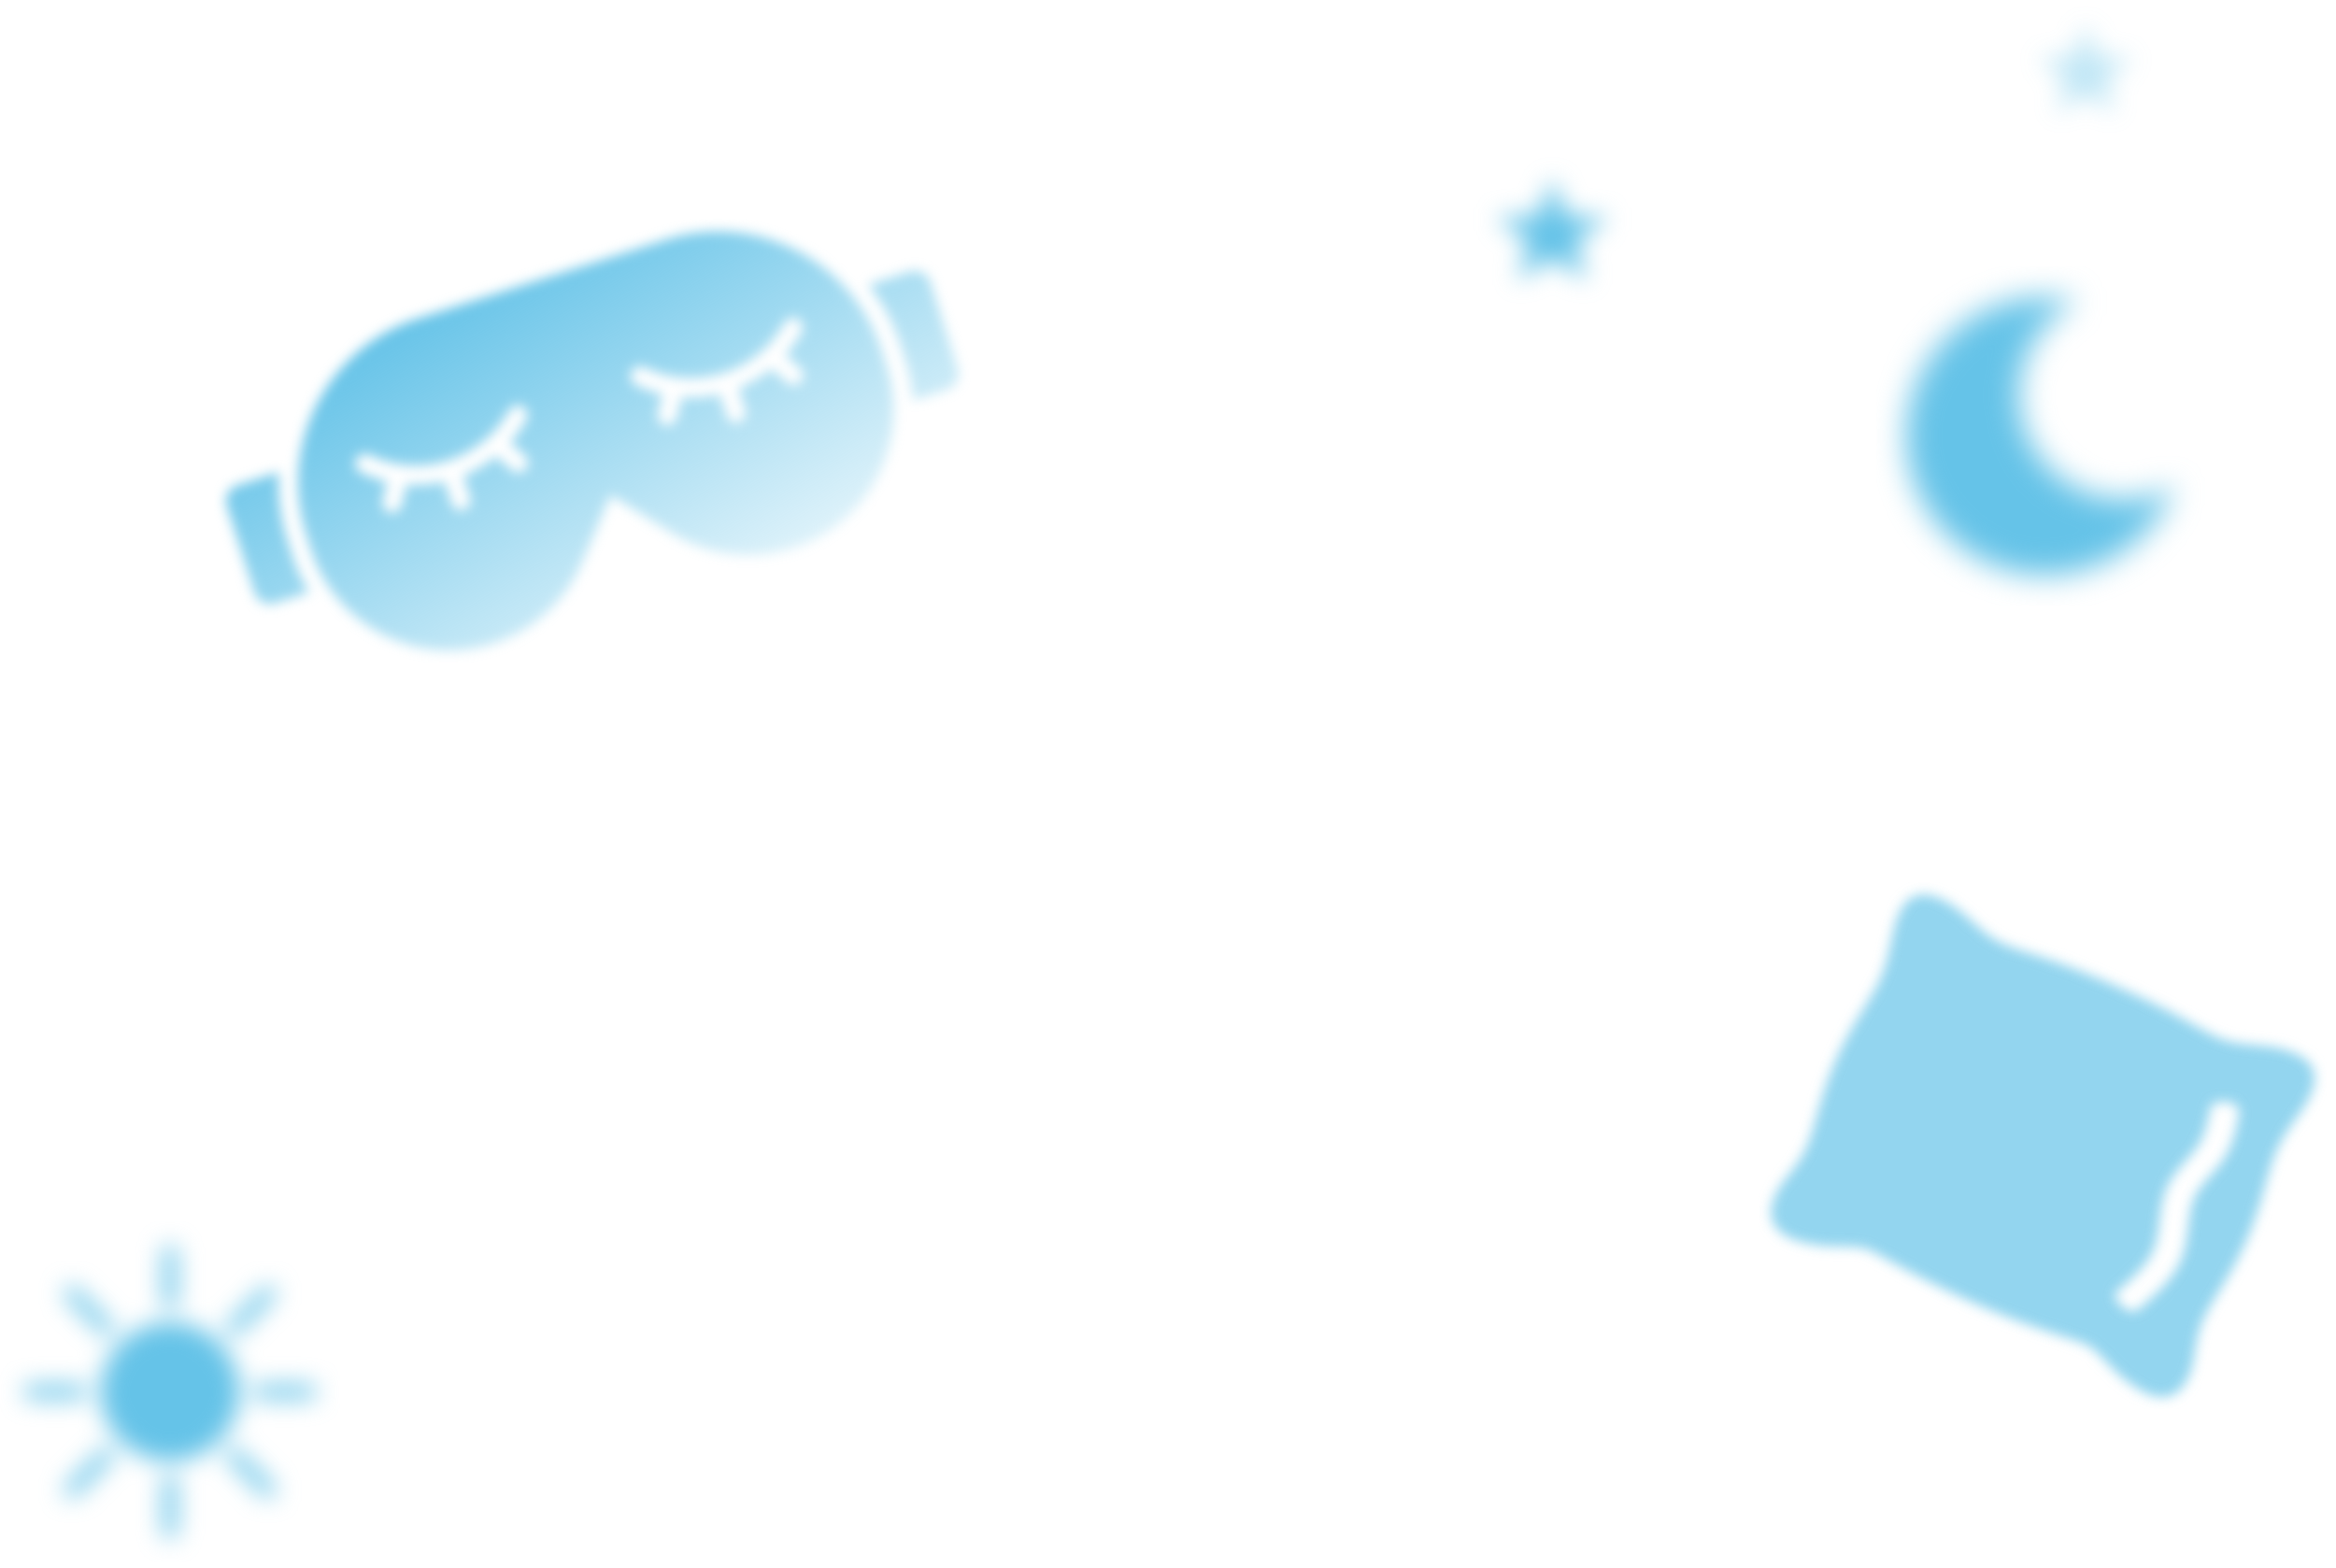
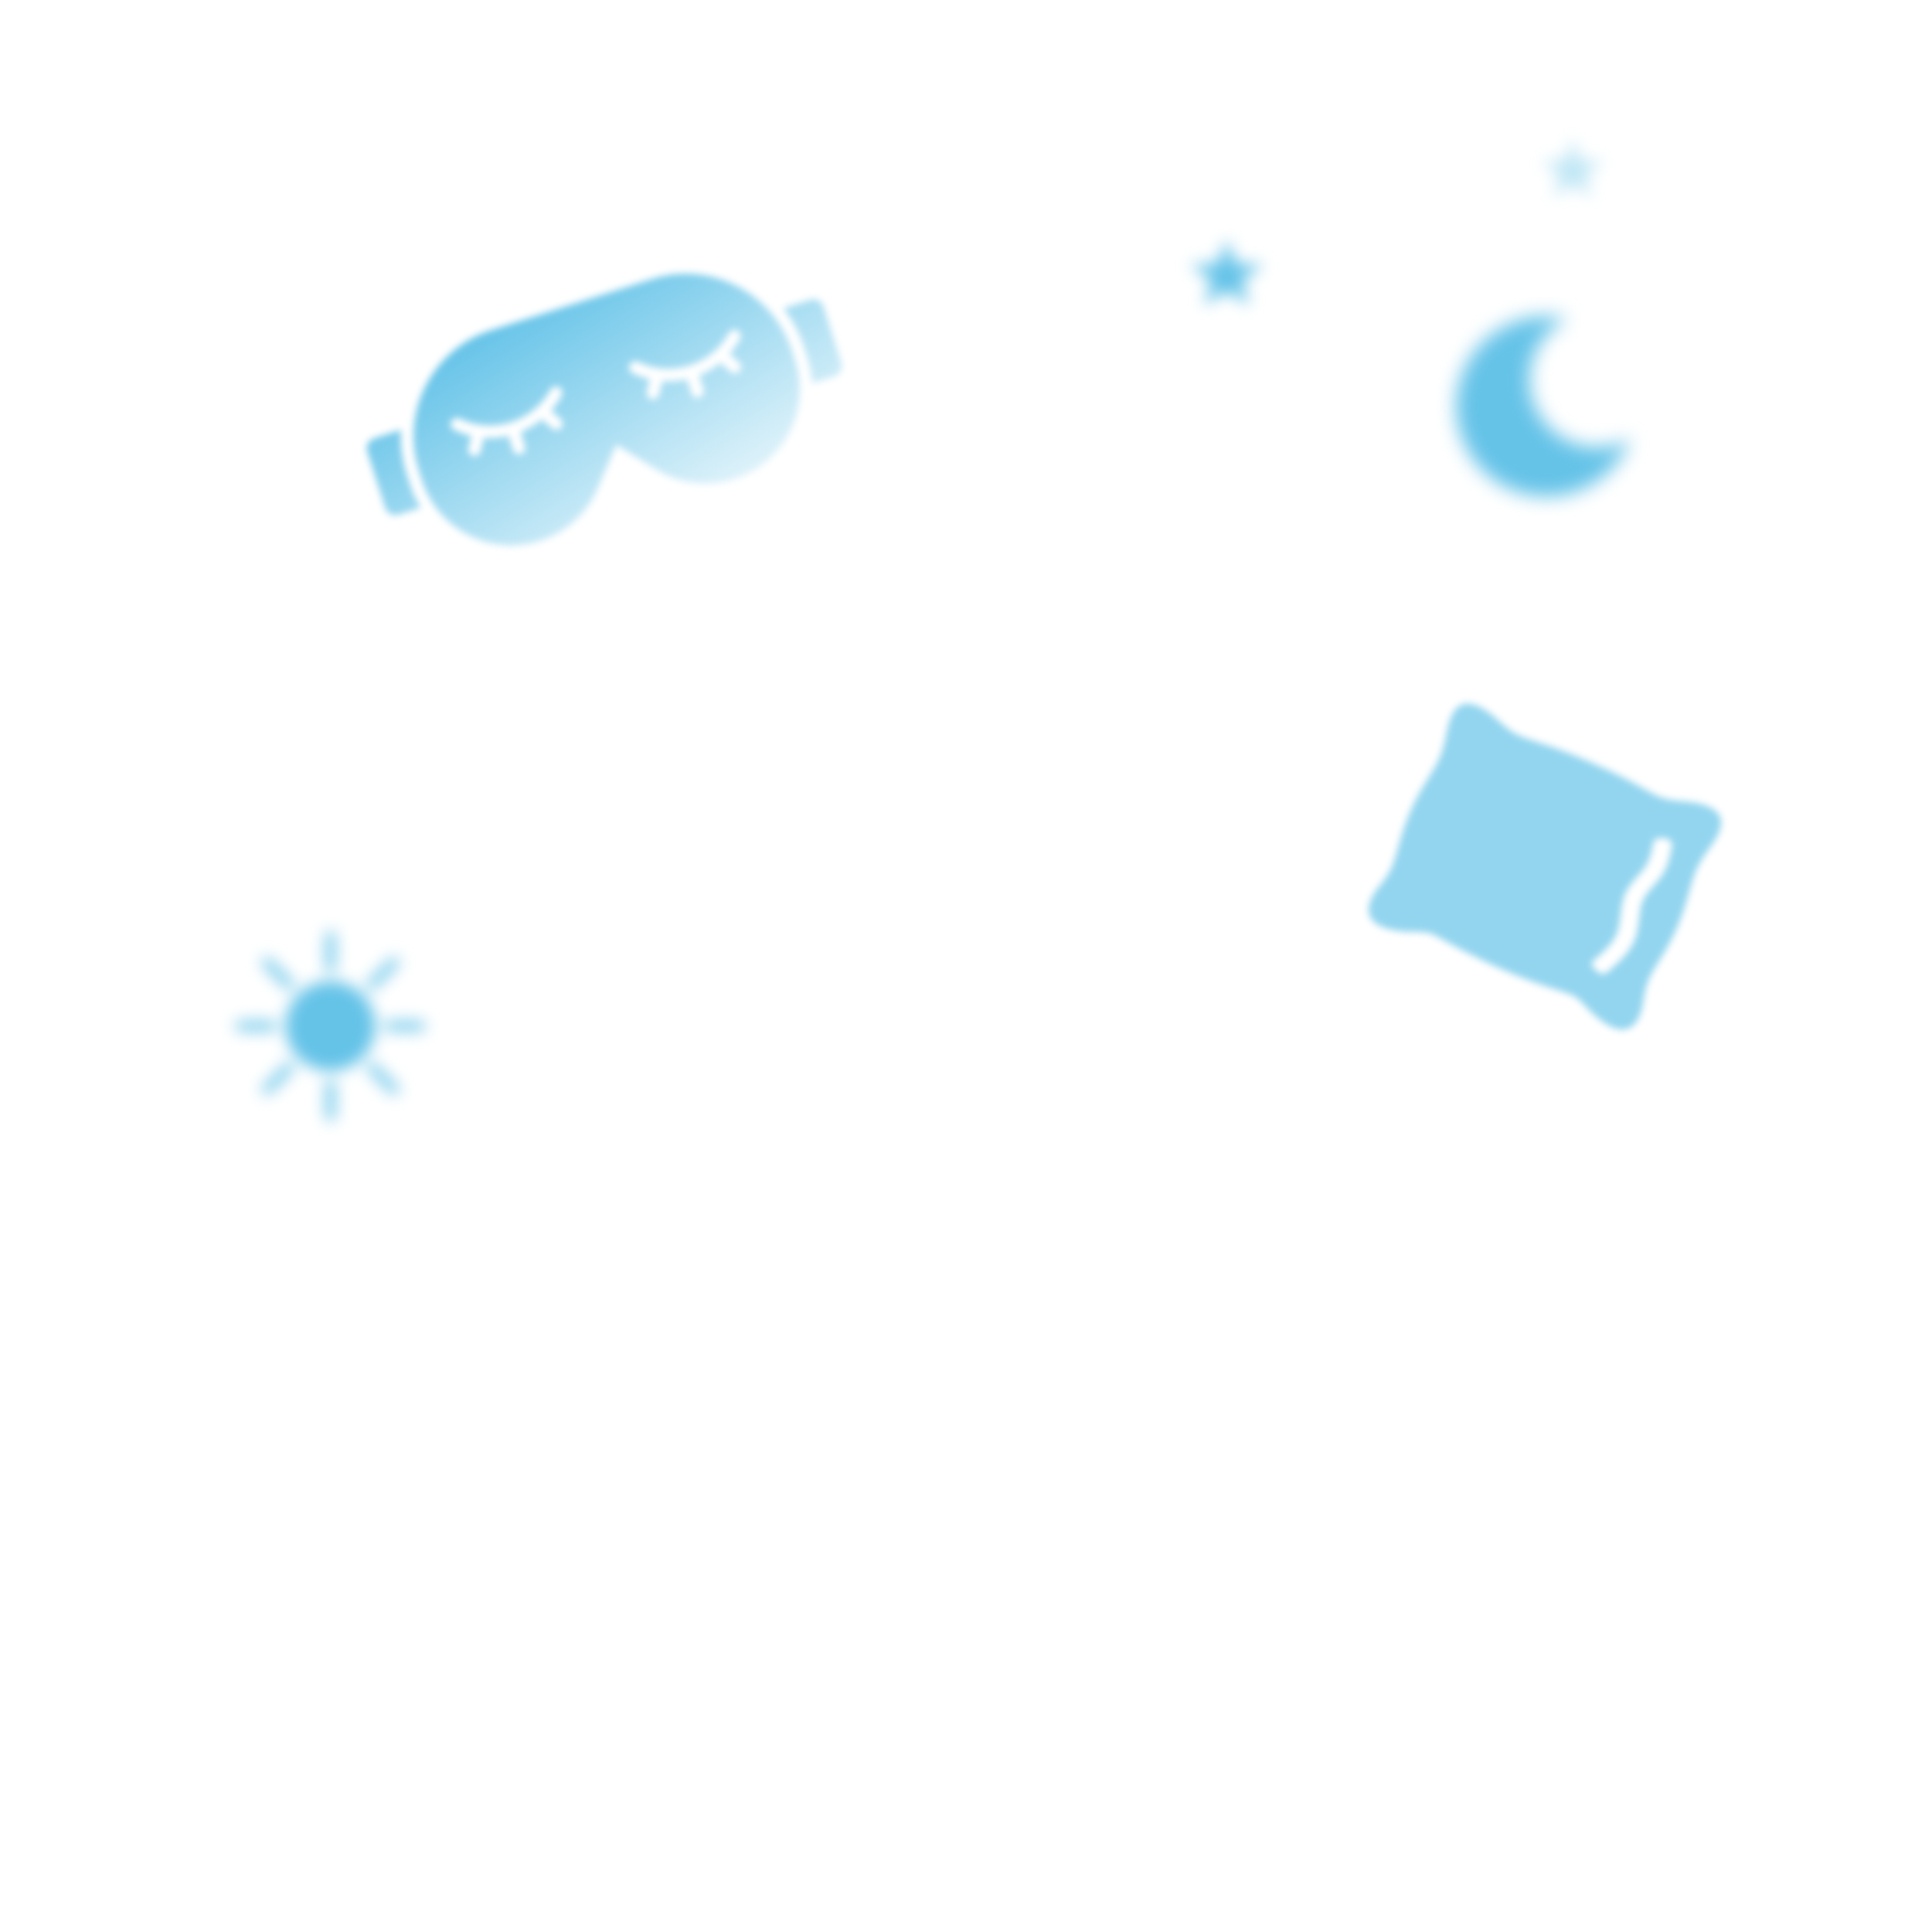
- <svg xmlns="http://www.w3.org/2000/svg" width="392" height="263" viewBox="0 0 392 263" fill="none">
-   <g filter="url(#filter0_f_17_4385)">
-     <path d="M148.032 58.985C143.199 43.775 126.954 35.365 111.744 40.198L70.141 53.418C54.932 58.252 46.521 74.497 51.355 89.707L52.136 92.165C56.203 104.964 69.878 112.044 82.68 107.978C89.445 105.829 94.937 100.829 97.706 94.292L102.467 83.064L112.836 89.484C118.872 93.22 126.241 94.136 133.006 91.986C145.805 87.919 152.885 74.244 148.819 61.442L148.038 58.983L148.032 58.985ZM88.342 70.377L88.323 70.415C87.505 71.901 86.563 73.151 85.58 74.251L88.058 76.423C88.633 76.927 88.768 77.745 88.43 78.397C88.371 78.512 88.296 78.623 88.209 78.723C87.616 79.401 86.583 79.468 85.91 78.874L83.226 76.521C81.213 78.166 79.23 79.194 77.715 79.817L78.877 83.476C79.015 83.908 78.963 84.347 78.771 84.718C78.579 85.09 78.244 85.387 77.818 85.523C76.96 85.795 76.044 85.321 75.771 84.463L74.602 80.783C72.295 81.322 70.134 81.443 68.211 81.292L67.376 84.766C67.344 84.895 67.297 85.02 67.238 85.134C66.9 85.787 66.154 86.148 65.411 85.97C64.535 85.758 63.995 84.881 64.207 84.005L64.975 80.796C62.993 80.333 61.44 79.696 60.519 79.25C59.712 78.854 59.373 77.878 59.769 77.071C60.208 76.265 61.141 75.925 61.951 76.323C63.882 77.265 69.041 79.246 75.201 77.288C77.253 76.639 82.355 74.508 85.466 68.847C85.9 68.06 86.889 67.772 87.681 68.204C88.458 68.633 88.748 69.601 88.344 70.382L88.342 70.377ZM134.526 55.701L134.508 55.736C134.013 56.632 133.113 58.048 131.764 59.567L134.247 61.745C134.822 62.25 134.955 63.071 134.619 63.72C134.56 63.834 134.485 63.945 134.396 64.049C133.803 64.727 132.772 64.791 132.097 64.2L129.41 61.845C127.925 63.082 126.092 64.227 123.897 65.118L125.066 68.799C125.204 69.23 125.152 69.67 124.96 70.041C124.768 70.412 124.433 70.71 124.007 70.845C123.149 71.118 122.233 70.644 121.96 69.786L120.797 66.127C119.201 66.492 116.988 66.798 114.4 66.615L113.566 70.085C113.533 70.217 113.488 70.339 113.427 70.457C113.089 71.109 112.343 71.471 111.6 71.293C110.724 71.081 110.186 70.2 110.396 69.328L111.166 66.124C109.727 65.793 108.237 65.316 106.711 64.574C105.905 64.179 105.565 63.203 105.958 62.394L105.976 62.359C106.381 61.575 107.338 61.257 108.136 61.644C113.944 64.47 119.338 63.26 121.39 62.611C127.545 60.655 130.62 56.059 131.655 54.17C132.088 53.383 133.078 53.095 133.87 53.527C134.647 53.955 134.939 54.92 134.533 55.704L134.526 55.701ZM156.095 47.328L160.741 61.949C161.177 63.376 160.398 64.881 158.983 65.345L153.181 67.189C153.037 64.91 152.632 62.668 151.913 60.462L151.132 58.003C149.931 54.223 148.113 50.784 145.723 47.787L152.699 45.57C154.126 45.135 155.631 45.913 156.095 47.328ZM51.889 99.379L46.087 101.223C44.661 101.659 43.155 100.879 42.691 99.465L38.042 84.842C37.606 83.415 38.385 81.91 39.8 81.446L46.776 79.229C46.558 83.058 47.056 86.913 48.257 90.694L49.038 93.152C49.725 95.368 50.688 97.433 51.886 99.377L51.889 99.379Z" fill="url(#paint0_linear_17_4385)" />
+ <svg xmlns="http://www.w3.org/2000/svg" width="500" height="500" viewBox="0 0 500 500" fill="none">
+   <g filter="url(#filter0_f_479_1073)">
+     <path d="M205.032 90.985C200.199 75.775 183.954 67.365 168.744 72.198L127.141 85.418C111.932 90.252 103.521 106.497 108.355 121.707L109.136 124.165C113.203 136.964 126.878 144.044 139.68 139.978C146.445 137.829 151.937 132.829 154.705 126.292L159.467 115.064L169.836 121.484C175.872 125.22 183.241 126.136 190.006 123.986C202.805 119.919 209.885 106.244 205.819 93.442L205.038 90.983L205.032 90.985ZM145.342 102.377L145.323 102.415C144.505 103.901 143.563 105.151 142.58 106.251L145.058 108.423C145.633 108.927 145.768 109.745 145.43 110.397C145.371 110.512 145.296 110.622 145.209 110.723C144.616 111.401 143.583 111.468 142.91 110.874L140.226 108.521C138.213 110.166 136.23 111.194 134.715 111.817L135.877 115.476C136.015 115.908 135.963 116.347 135.771 116.718C135.579 117.09 135.244 117.387 134.818 117.523C133.96 117.795 133.044 117.321 132.771 116.463L131.602 112.783C129.295 113.322 127.134 113.443 125.211 113.292L124.376 116.766C124.344 116.895 124.297 117.02 124.238 117.134C123.9 117.787 123.154 118.148 122.411 117.97C121.535 117.758 120.995 116.881 121.207 116.005L121.975 112.796C119.993 112.333 118.44 111.696 117.519 111.25C116.712 110.854 116.373 109.878 116.769 109.071C117.208 108.265 118.14 107.925 118.951 108.323C120.882 109.265 126.041 111.246 132.201 109.288C134.253 108.639 139.355 106.508 142.466 100.847C142.899 100.06 143.889 99.772 144.681 100.204C145.458 100.633 145.748 101.601 145.344 102.382L145.342 102.377ZM191.526 87.701L191.508 87.736C191.013 88.632 190.113 90.048 188.764 91.567L191.247 93.746C191.822 94.25 191.955 95.071 191.619 95.72C191.56 95.834 191.485 95.945 191.396 96.049C190.803 96.727 189.772 96.791 189.097 96.2L186.41 93.845C184.925 95.082 183.092 96.227 180.897 97.118L182.066 100.799C182.204 101.23 182.152 101.67 181.96 102.041C181.768 102.412 181.433 102.71 181.007 102.845C180.149 103.118 179.233 102.644 178.96 101.786L177.797 98.127C176.201 98.492 173.988 98.798 171.4 98.615L170.566 102.085C170.533 102.217 170.488 102.339 170.427 102.457C170.089 103.109 169.343 103.471 168.6 103.293C167.724 103.081 167.186 102.2 167.396 101.328L168.166 98.124C166.727 97.793 165.237 97.316 163.711 96.574C162.905 96.179 162.565 95.203 162.958 94.394L162.976 94.359C163.381 93.575 164.338 93.257 165.136 93.644C170.944 96.47 176.338 95.26 178.39 94.611C184.545 92.655 187.62 88.059 188.655 86.17C189.088 85.383 190.078 85.095 190.87 85.527C191.647 85.955 191.939 86.92 191.533 87.704L191.526 87.701ZM213.095 79.328L217.741 93.949C218.177 95.376 217.398 96.881 215.983 97.345L210.181 99.189C210.037 96.91 209.632 94.668 208.913 92.462L208.132 90.003C206.931 86.223 205.113 82.784 202.723 79.787L209.699 77.57C211.126 77.135 212.631 77.913 213.095 79.328ZM108.889 131.379L103.087 133.223C101.661 133.659 100.155 132.879 99.691 131.465L95.042 116.842C94.606 115.415 95.385 113.91 96.8 113.446L103.776 111.229C103.558 115.057 104.056 118.913 105.257 122.694L106.038 125.152C106.725 127.368 107.688 129.433 108.886 131.377L108.889 131.379Z" fill="url(#paint0_linear_479_1073)" />
  </g>
-   <g filter="url(#filter1_f_17_4385)">
-     <path d="M264.345 40.574L270 36.497L262.869 36.308L260.5 30.004L258.131 36.308L251 36.497L256.655 40.574L254.621 47.004L260.5 43.2L266.379 47.004L264.345 40.574Z" fill="#65C3E8" />
+   <g filter="url(#filter1_f_479_1073)">
+     <path d="M321.345 72.574L327 68.497L319.869 68.308L317.5 62.004L315.131 68.308L308 68.497L313.655 72.574L311.621 79.004L317.5 75.2L323.379 79.004L321.345 72.574Z" fill="#65C3E8" />
  </g>
-   <g opacity="0.4" filter="url(#filter2_f_17_4385)">
-     <path d="M353.229 13.325L358 9.74L352.007 9.597L350 4.004L347.993 9.597L342 9.74L346.771 13.325L345.055 19.004L350 15.648L354.945 19.004L353.229 13.325Z" fill="#65C3E8" />
+   <g opacity="0.4" filter="url(#filter2_f_479_1073)">
+     <path d="M410.229 45.325L415 41.74L409.007 41.597L407 36.004L404.993 41.597L399 41.74L403.771 45.325L402.055 51.004L407 47.648L411.945 51.004L410.229 45.325Z" fill="#65C3E8" />
  </g>
-   <g filter="url(#filter3_f_17_4385)">
-     <path d="M348.714 50.495C346.598 51.514 344.709 52.949 343.16 54.714C341.61 56.478 340.432 58.538 339.696 60.768C338.96 62.998 338.68 65.353 338.874 67.694C339.068 70.034 339.731 72.312 340.824 74.391C341.917 76.469 343.418 78.307 345.236 79.793C347.055 81.279 349.154 82.384 351.409 83.041C353.664 83.698 356.028 83.895 358.361 83.619C360.693 83.343 362.946 82.599 364.985 81.434C360.654 92.871 348.107 99.096 336.271 95.418C323.97 91.595 317.098 78.528 320.92 66.229C324.598 54.394 336.837 47.586 348.714 50.495Z" fill="#65C3E8" />
+   <g filter="url(#filter3_f_479_1073)">
+     <path d="M405.714 82.495C403.598 83.514 401.709 84.949 400.16 86.714C398.61 88.478 397.432 90.537 396.696 92.768C395.96 94.998 395.68 97.353 395.874 99.694C396.068 102.035 396.731 104.312 397.824 106.391C398.917 108.47 400.418 110.307 402.236 111.793C404.055 113.279 406.154 114.384 408.409 115.041C410.664 115.698 413.028 115.895 415.361 115.619C417.693 115.342 419.946 114.599 421.985 113.434C417.654 124.871 405.107 131.096 393.271 127.418C380.97 123.595 374.098 110.528 377.92 98.229C381.598 86.394 393.837 79.585 405.714 82.495Z" fill="#65C3E8" />
  </g>
-   <g filter="url(#filter4_f_17_4385)">
-     <path d="M28.519 245.147C34.936 245.147 40.138 239.945 40.138 233.528C40.138 227.11 34.936 221.908 28.519 221.908C22.101 221.908 16.899 227.11 16.899 233.528C16.899 239.945 22.101 245.147 28.519 245.147Z" fill="#65C3E8" />
-     <path d="M27.384 248.599L27.384 256.917C27.384 257.542 27.893 258.051 28.519 258.051C29.145 258.051 29.649 257.542 29.649 256.917L29.649 248.599C29.649 247.973 29.14 247.464 28.519 247.464C27.893 247.464 27.384 247.973 27.384 248.599Z" fill="#65C3E8" />
-     <path d="M28.519 219.592C29.145 219.592 29.649 219.082 29.649 218.457L29.649 210.139C29.649 209.513 29.14 209.004 28.519 209.004C27.893 209.004 27.384 209.513 27.384 210.139L27.384 218.457C27.384 219.082 27.893 219.592 28.519 219.592Z" fill="#65C3E8" />
-     <path d="M45.056 251.195C45.346 251.195 45.635 251.083 45.855 250.864C46.298 250.42 46.298 249.705 45.855 249.262L39.975 243.382C39.531 242.938 38.816 242.938 38.373 243.382C37.929 243.826 37.929 244.54 38.373 244.984L44.253 250.864C44.477 251.088 44.767 251.195 45.056 251.195Z" fill="#65C3E8" />
-     <path d="M17.062 223.674C17.282 223.893 17.571 224.006 17.861 224.006C18.15 224.006 18.44 223.893 18.659 223.674C19.103 223.23 19.103 222.516 18.659 222.072L12.779 216.192C12.336 215.748 11.621 215.748 11.178 216.192C10.734 216.636 10.734 217.35 11.178 217.794L17.062 223.674Z" fill="#65C3E8" />
-     <path d="M42.454 233.527C42.454 234.153 42.963 234.662 43.589 234.662L51.907 234.662C52.533 234.662 53.042 234.153 53.042 233.527C53.042 232.901 52.533 232.392 51.907 232.392L43.589 232.392C42.963 232.392 42.454 232.901 42.454 233.527Z" fill="#65C3E8" />
-     <path d="M5.13 234.662L13.448 234.662C14.074 234.662 14.583 234.153 14.583 233.527C14.583 232.901 14.074 232.392 13.448 232.392L5.13 232.392C4.504 232.392 4 232.901 4 233.527C4 234.153 4.509 234.662 5.13 234.662Z" fill="#65C3E8" />
-     <path d="M39.176 224.006C39.465 224.006 39.755 223.893 39.975 223.674L45.855 217.794C46.298 217.35 46.298 216.636 45.855 216.192C45.411 215.748 44.696 215.748 44.253 216.192L38.373 222.072C37.929 222.516 37.929 223.23 38.373 223.674C38.597 223.893 38.886 224.006 39.176 224.006Z" fill="#65C3E8" />
-     <path d="M17.063 243.382L11.183 249.262C10.74 249.706 10.74 250.42 11.183 250.864C11.403 251.084 11.692 251.196 11.982 251.196C12.271 251.196 12.561 251.084 12.781 250.864L18.661 244.984C19.104 244.54 19.104 243.826 18.661 243.382C18.222 242.943 17.502 242.943 17.063 243.382Z" fill="#65C3E8" />
+   <g filter="url(#filter4_f_479_1073)">
+     <path d="M85.518 277.147C91.936 277.147 97.138 271.945 97.138 265.528C97.138 259.11 91.936 253.908 85.518 253.908C79.101 253.908 73.898 259.11 73.898 265.528C73.898 271.945 79.101 277.147 85.518 277.147Z" fill="#65C3E8" />
+     <path d="M84.385 280.599L84.385 288.917C84.385 289.542 84.894 290.051 85.52 290.051C86.146 290.051 86.65 289.542 86.65 288.917L86.65 280.599C86.65 279.973 86.141 279.464 85.52 279.464C84.894 279.464 84.385 279.973 84.385 280.599Z" fill="#65C3E8" />
+     <path d="M85.52 251.592C86.146 251.592 86.65 251.082 86.65 250.457L86.65 242.139C86.65 241.513 86.141 241.004 85.52 241.004C84.894 241.004 84.385 241.513 84.385 242.139L84.385 250.457C84.385 251.082 84.894 251.592 85.52 251.592Z" fill="#65C3E8" />
+     <path d="M102.057 283.195C102.347 283.195 102.636 283.083 102.856 282.864C103.299 282.42 103.299 281.705 102.856 281.262L96.975 275.382C96.532 274.938 95.817 274.938 95.374 275.382C94.93 275.826 94.93 276.54 95.374 276.984L101.254 282.864C101.478 283.088 101.767 283.195 102.057 283.195Z" fill="#65C3E8" />
+     <path d="M74.063 255.674C74.283 255.893 74.572 256.006 74.862 256.006C75.151 256.006 75.441 255.893 75.66 255.674C76.104 255.23 76.104 254.516 75.66 254.072L69.78 248.192C69.337 247.748 68.622 247.748 68.178 248.192C67.735 248.636 67.735 249.35 68.178 249.794L74.063 255.674Z" fill="#65C3E8" />
+     <path d="M99.455 265.527C99.455 266.153 99.964 266.662 100.59 266.662L108.908 266.662C109.534 266.662 110.043 266.153 110.043 265.527C110.043 264.901 109.534 264.392 108.908 264.392L100.59 264.392C99.964 264.392 99.455 264.901 99.455 265.527Z" fill="#65C3E8" />
+     <path d="M62.13 266.662L70.448 266.662C71.074 266.662 71.583 266.153 71.583 265.527C71.583 264.901 71.074 264.392 70.448 264.392L62.13 264.392C61.504 264.392 61 264.901 61 265.527C61 266.153 61.509 266.662 62.13 266.662Z" fill="#65C3E8" />
+     <path d="M96.177 256.006C96.466 256.006 96.756 255.893 96.975 255.674L102.856 249.794C103.299 249.35 103.299 248.636 102.856 248.192C102.412 247.748 101.697 247.748 101.254 248.192L95.374 254.072C94.93 254.516 94.93 255.23 95.374 255.674C95.598 255.893 95.887 256.006 96.177 256.006Z" fill="#65C3E8" />
+     <path d="M74.064 275.382L68.184 281.262C67.741 281.706 67.741 282.42 68.184 282.864C68.404 283.084 68.693 283.196 68.983 283.196C69.272 283.196 69.562 283.084 69.781 282.864L75.662 276.984C76.105 276.54 76.105 275.826 75.662 275.382C75.223 274.943 74.503 274.943 74.064 275.382Z" fill="#65C3E8" />
  </g>
-   <g opacity="0.7" filter="url(#filter5_f_17_4385)">
-     <path d="M320.51 213.421C328.072 217.396 334.926 220.496 343.021 223.23C346.056 224.255 348.492 224.943 349.873 225.54C351.774 226.351 353.918 229.243 355.664 230.741C356.97 231.87 358.376 232.893 359.637 233.541C364.909 236.233 367.53 232.391 368.224 227.515C368.921 222.628 369.584 221.189 372.213 216.963C375.808 211.173 377.829 207.014 379.71 200.397C381.492 194.158 381.685 192.601 385.575 187.273C389.029 182.536 390.433 178.216 383.433 176.156C379.582 175.015 375.981 175.733 372.091 174.05C369.902 173.095 367.18 171.359 364.306 169.86C358.795 166.966 351.081 163.605 345.24 161.498C341.909 160.303 338.625 159.442 336.351 158.455C332.383 156.733 330.509 153.634 327.013 151.551C320.623 147.768 318.478 152.006 317.408 157.558C316.156 164.034 315.147 165.232 311.783 170.784C308.222 176.665 306.55 180.981 304.756 187.561C303.444 192.354 302.842 193.823 299.74 197.658C296.752 201.35 295.438 205.951 301.175 208.053C302.508 208.535 304.211 208.872 305.92 209.063C308.216 209.317 311.793 208.925 313.679 209.76C315.06 210.374 317.212 211.683 320.513 213.426L320.51 213.421ZM370.925 185.855C371.147 184.432 376.107 184.405 375.732 186.817C375.724 186.872 375.708 186.928 375.693 186.981C375.208 189.588 374.7 192.194 373.033 194.643C372.453 195.493 371.731 196.314 370.979 197.156C369.835 198.458 368.632 199.812 368.026 201.407C367.56 202.626 367.39 204.133 367.205 205.661C367.003 207.492 366.778 209.362 366.085 211.146C364.73 214.598 361.78 217.16 358.838 219.724C357.29 221.109 354.231 217.659 355.011 216.954L355.033 216.935C357.702 214.614 360.376 212.295 361.454 209.544C362.014 208.139 362.208 206.464 362.393 204.819C362.598 203.078 362.795 201.379 363.389 199.826C364.179 197.74 365.578 196.157 366.921 194.64C367.579 193.902 368.211 193.184 368.732 192.427C370.041 190.489 370.492 188.213 370.915 185.933L370.93 185.852L370.925 185.855Z" fill="#65C3E8" />
+   <g opacity="0.7" filter="url(#filter5_f_479_1073)">
+     <path d="M377.51 245.421C385.072 249.396 391.926 252.496 400.021 255.23C403.056 256.255 405.492 256.943 406.873 257.54C408.774 258.351 410.918 261.243 412.664 262.741C413.97 263.87 415.376 264.893 416.637 265.541C421.909 268.233 424.53 264.391 425.224 259.515C425.921 254.628 426.584 253.189 429.213 248.963C432.808 243.173 434.829 239.014 436.71 232.397C438.492 226.158 438.685 224.601 442.575 219.273C446.029 214.536 447.433 210.216 440.433 208.156C436.582 207.015 432.981 207.733 429.091 206.05C426.902 205.095 424.18 203.359 421.306 201.86C415.795 198.966 408.081 195.605 402.24 193.498C398.909 192.303 395.625 191.442 393.351 190.455C389.383 188.733 387.509 185.634 384.013 183.551C377.623 179.768 375.478 184.006 374.408 189.558C373.156 196.034 372.147 197.232 368.783 202.784C365.222 208.665 363.55 212.981 361.756 219.561C360.444 224.354 359.842 225.823 356.74 229.658C353.752 233.35 352.438 237.951 358.175 240.053C359.508 240.535 361.211 240.872 362.92 241.063C365.216 241.317 368.793 240.925 370.679 241.76C372.06 242.374 374.212 243.683 377.513 245.426L377.51 245.421ZM427.925 217.855C428.147 216.432 433.107 216.405 432.732 218.817C432.724 218.872 432.708 218.928 432.693 218.981C432.208 221.588 431.7 224.194 430.033 226.643C429.453 227.493 428.731 228.314 427.979 229.156C426.835 230.458 425.632 231.812 425.026 233.407C424.56 234.626 424.39 236.133 424.205 237.661C424.003 239.492 423.778 241.362 423.085 243.146C421.73 246.598 418.78 249.16 415.838 251.724C414.29 253.109 411.231 249.659 412.011 248.954L412.033 248.935C414.702 246.614 417.376 244.295 418.454 241.544C419.014 240.139 419.208 238.464 419.393 236.819C419.598 235.078 419.795 233.379 420.389 231.826C421.179 229.74 422.578 228.157 423.921 226.64C424.579 225.902 425.211 225.184 425.732 224.427C427.041 222.489 427.492 220.213 427.915 217.933L427.93 217.852L427.925 217.855Z" fill="#65C3E8" />
  </g>
  <defs>
-     <filter id="filter0_f_17_4385" x="35.921" y="36.833" width="126.941" height="74.293" filterUnits="userSpaceOnUse" color-interpolation-filters="sRGB">
+     <filter id="filter0_f_479_1073" x="92.92" y="68.833" width="126.943" height="74.293" filterUnits="userSpaceOnUse" color-interpolation-filters="sRGB">
      <feFlood flood-opacity="0" result="BackgroundImageFix" />
      <feBlend mode="normal" in="SourceGraphic" in2="BackgroundImageFix" result="shape" />
-       <feGaussianBlur stdDeviation="1" result="effect1_foregroundBlur_17_4385" />
+       <feGaussianBlur stdDeviation="1" result="effect1_foregroundBlur_479_1073" />
    </filter>
-     <filter id="filter1_f_17_4385" x="247" y="26.004" width="27" height="25" filterUnits="userSpaceOnUse" color-interpolation-filters="sRGB">
+     <filter id="filter1_f_479_1073" x="304" y="58.004" width="27" height="25" filterUnits="userSpaceOnUse" color-interpolation-filters="sRGB">
      <feFlood flood-opacity="0" result="BackgroundImageFix" />
      <feBlend mode="normal" in="SourceGraphic" in2="BackgroundImageFix" result="shape" />
-       <feGaussianBlur stdDeviation="2" result="effect1_foregroundBlur_17_4385" />
+       <feGaussianBlur stdDeviation="2" result="effect1_foregroundBlur_479_1073" />
    </filter>
-     <filter id="filter2_f_17_4385" x="338" y="0.004" width="24" height="23" filterUnits="userSpaceOnUse" color-interpolation-filters="sRGB">
+     <filter id="filter2_f_479_1073" x="395" y="32.004" width="24" height="23" filterUnits="userSpaceOnUse" color-interpolation-filters="sRGB">
      <feFlood flood-opacity="0" result="BackgroundImageFix" />
      <feBlend mode="normal" in="SourceGraphic" in2="BackgroundImageFix" result="shape" />
-       <feGaussianBlur stdDeviation="2" result="effect1_foregroundBlur_17_4385" />
+       <feGaussianBlur stdDeviation="2" result="effect1_foregroundBlur_479_1073" />
    </filter>
-     <filter id="filter3_f_17_4385" x="314.863" y="44.825" width="55.122" height="56.649" filterUnits="userSpaceOnUse" color-interpolation-filters="sRGB">
+     <filter id="filter3_f_479_1073" x="371.863" y="76.825" width="55.121" height="56.649" filterUnits="userSpaceOnUse" color-interpolation-filters="sRGB">
      <feFlood flood-opacity="0" result="BackgroundImageFix" />
      <feBlend mode="normal" in="SourceGraphic" in2="BackgroundImageFix" result="shape" />
-       <feGaussianBlur stdDeviation="2.5" result="effect1_foregroundBlur_17_4385" />
+       <feGaussianBlur stdDeviation="2.5" result="effect1_foregroundBlur_479_1073" />
    </filter>
-     <filter id="filter4_f_17_4385" x="0" y="205.004" width="57.041" height="57.048" filterUnits="userSpaceOnUse" color-interpolation-filters="sRGB">
+     <filter id="filter4_f_479_1073" x="57" y="237.004" width="57.043" height="57.048" filterUnits="userSpaceOnUse" color-interpolation-filters="sRGB">
      <feFlood flood-opacity="0" result="BackgroundImageFix" />
      <feBlend mode="normal" in="SourceGraphic" in2="BackgroundImageFix" result="shape" />
-       <feGaussianBlur stdDeviation="2" result="effect1_foregroundBlur_17_4385" />
+       <feGaussianBlur stdDeviation="2" result="effect1_foregroundBlur_479_1073" />
    </filter>
-     <filter id="filter5_f_17_4385" x="295.185" y="148.108" width="95.244" height="88.32" filterUnits="userSpaceOnUse" color-interpolation-filters="sRGB">
+     <filter id="filter5_f_479_1073" x="352.186" y="180.108" width="95.244" height="88.32" filterUnits="userSpaceOnUse" color-interpolation-filters="sRGB">
      <feFlood flood-opacity="0" result="BackgroundImageFix" />
      <feBlend mode="normal" in="SourceGraphic" in2="BackgroundImageFix" result="shape" />
-       <feGaussianBlur stdDeviation="1" result="effect1_foregroundBlur_17_4385" />
+       <feGaussianBlur stdDeviation="1" result="effect1_foregroundBlur_479_1073" />
    </filter>
-     <linearGradient id="paint0_linear_17_4385" x1="82.499" y1="43.5" x2="119.5" y2="103" gradientUnits="userSpaceOnUse">
+     <linearGradient id="paint0_linear_479_1073" x1="139.5" y1="75.5" x2="176.5" y2="135" gradientUnits="userSpaceOnUse">
      <stop stop-color="#65C3E8" />
      <stop offset="1" stop-color="#65C3E8" stop-opacity="0.2" />
    </linearGradient>
  </defs>
</svg>
